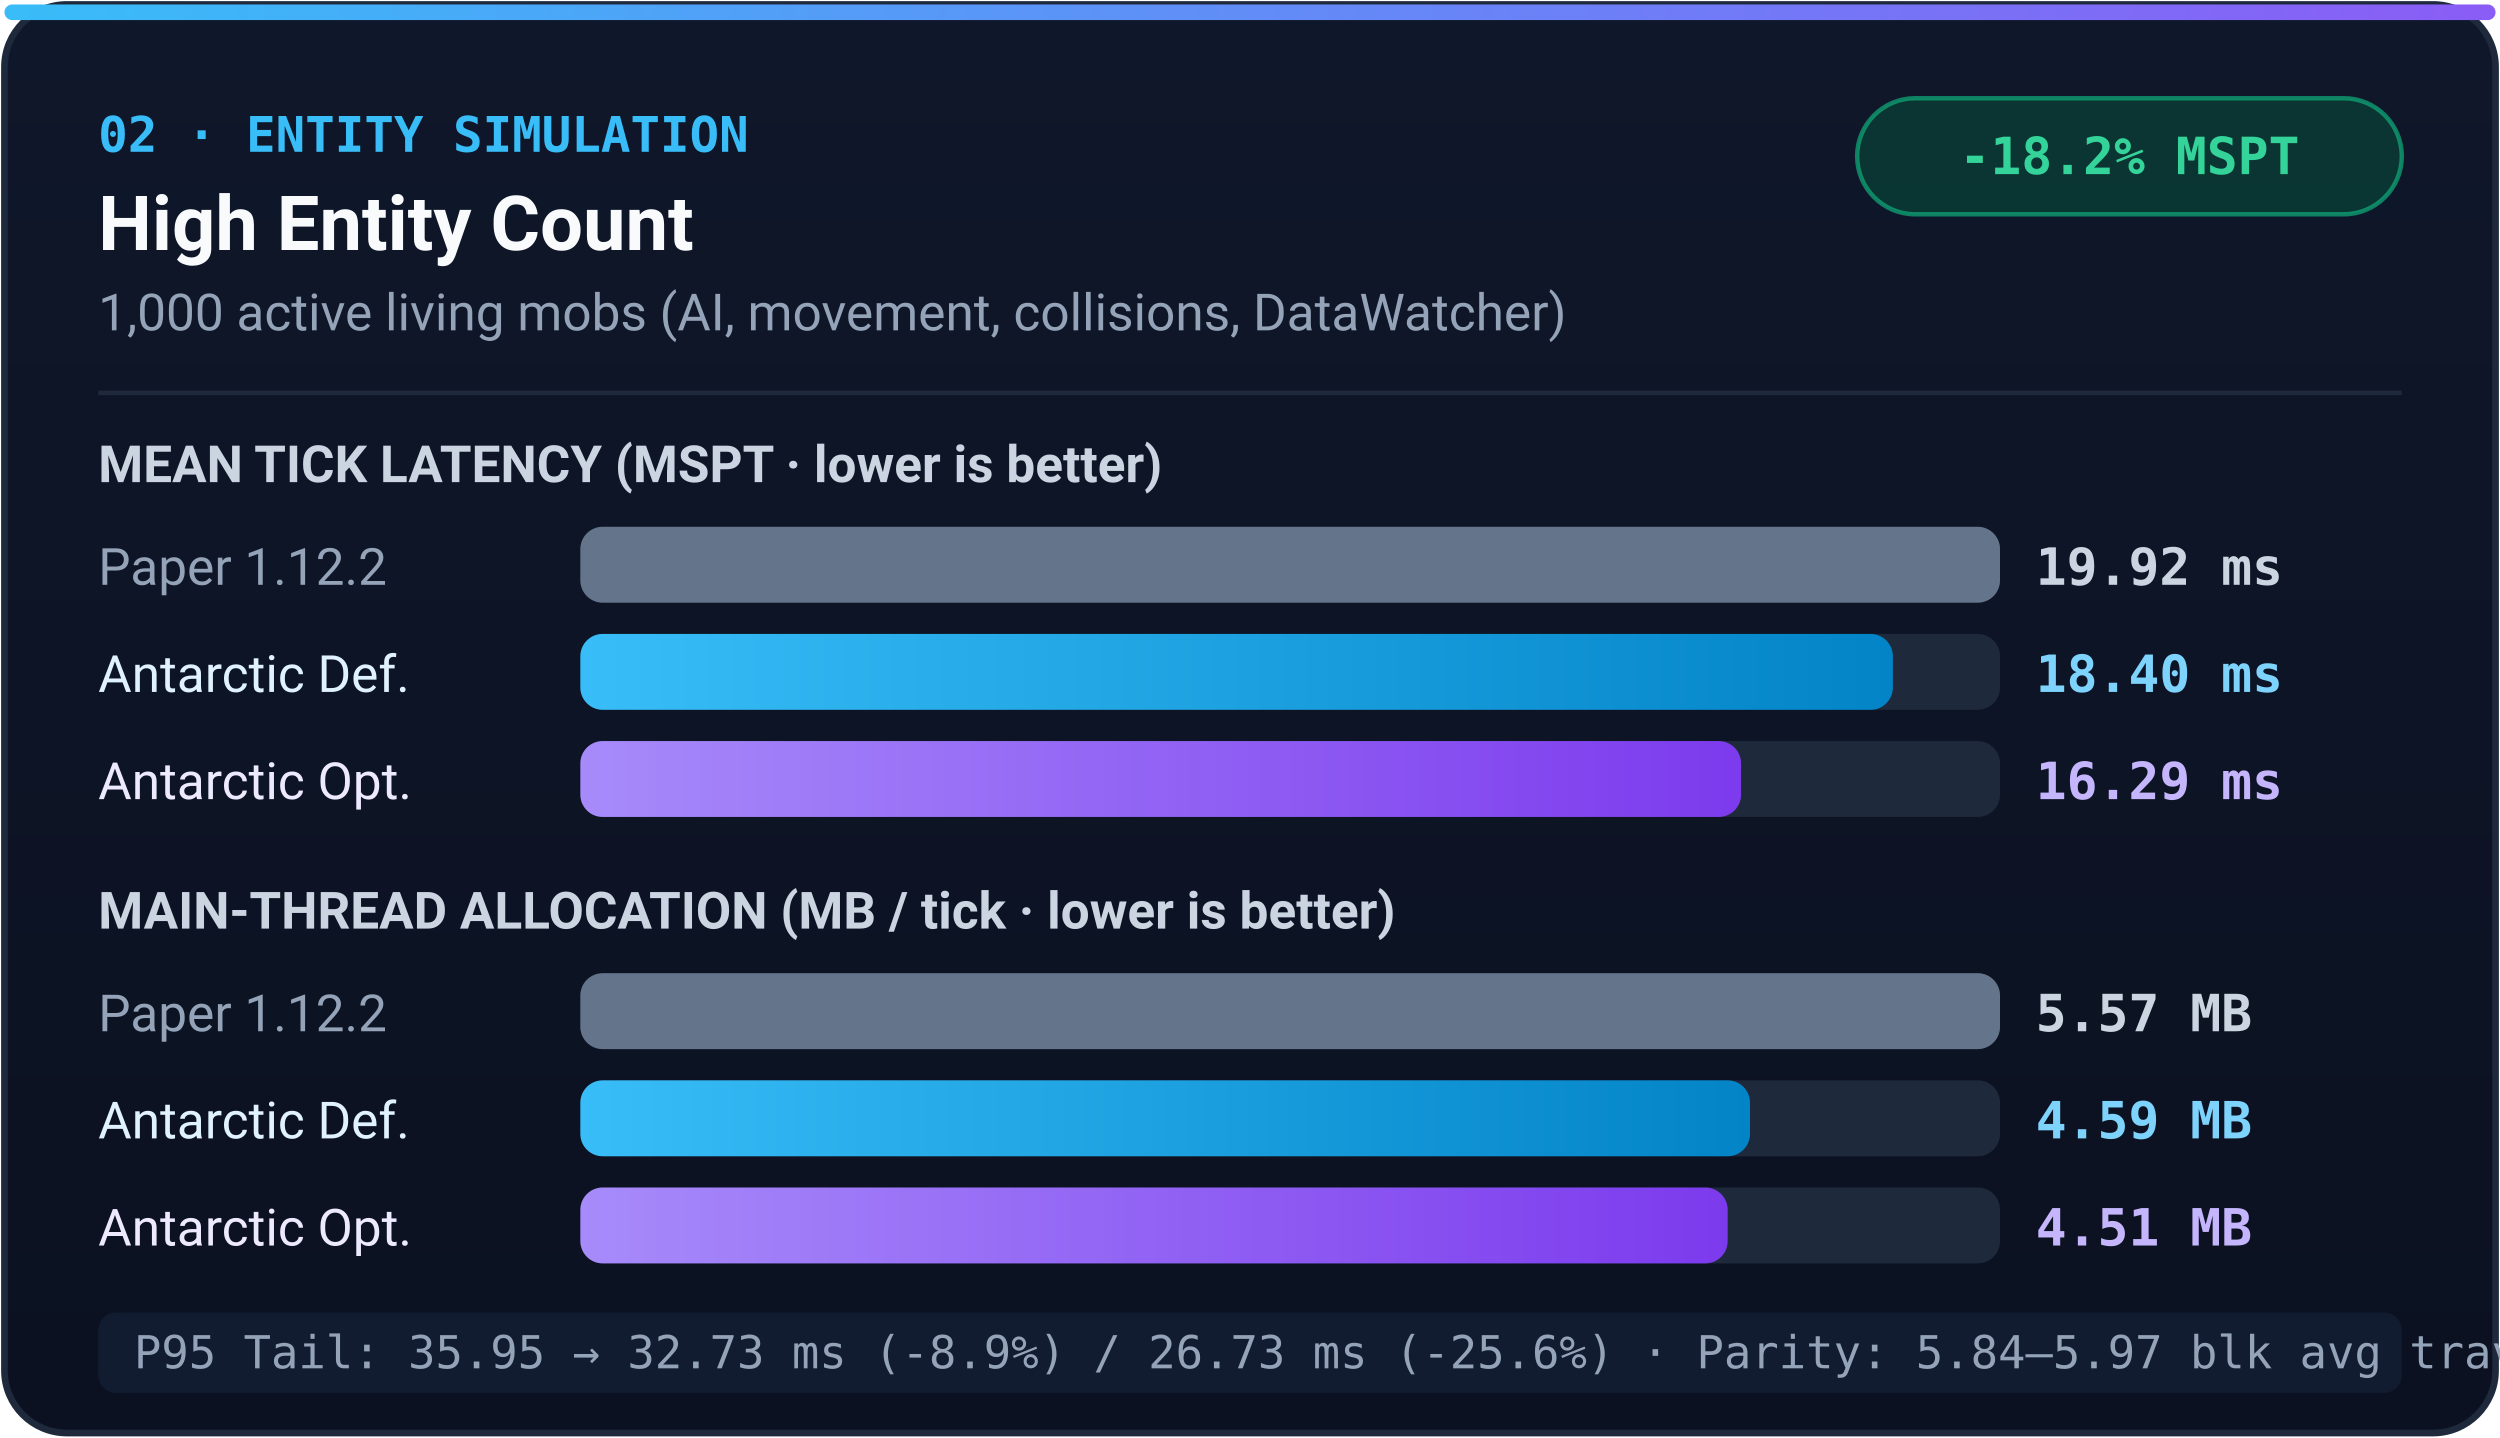
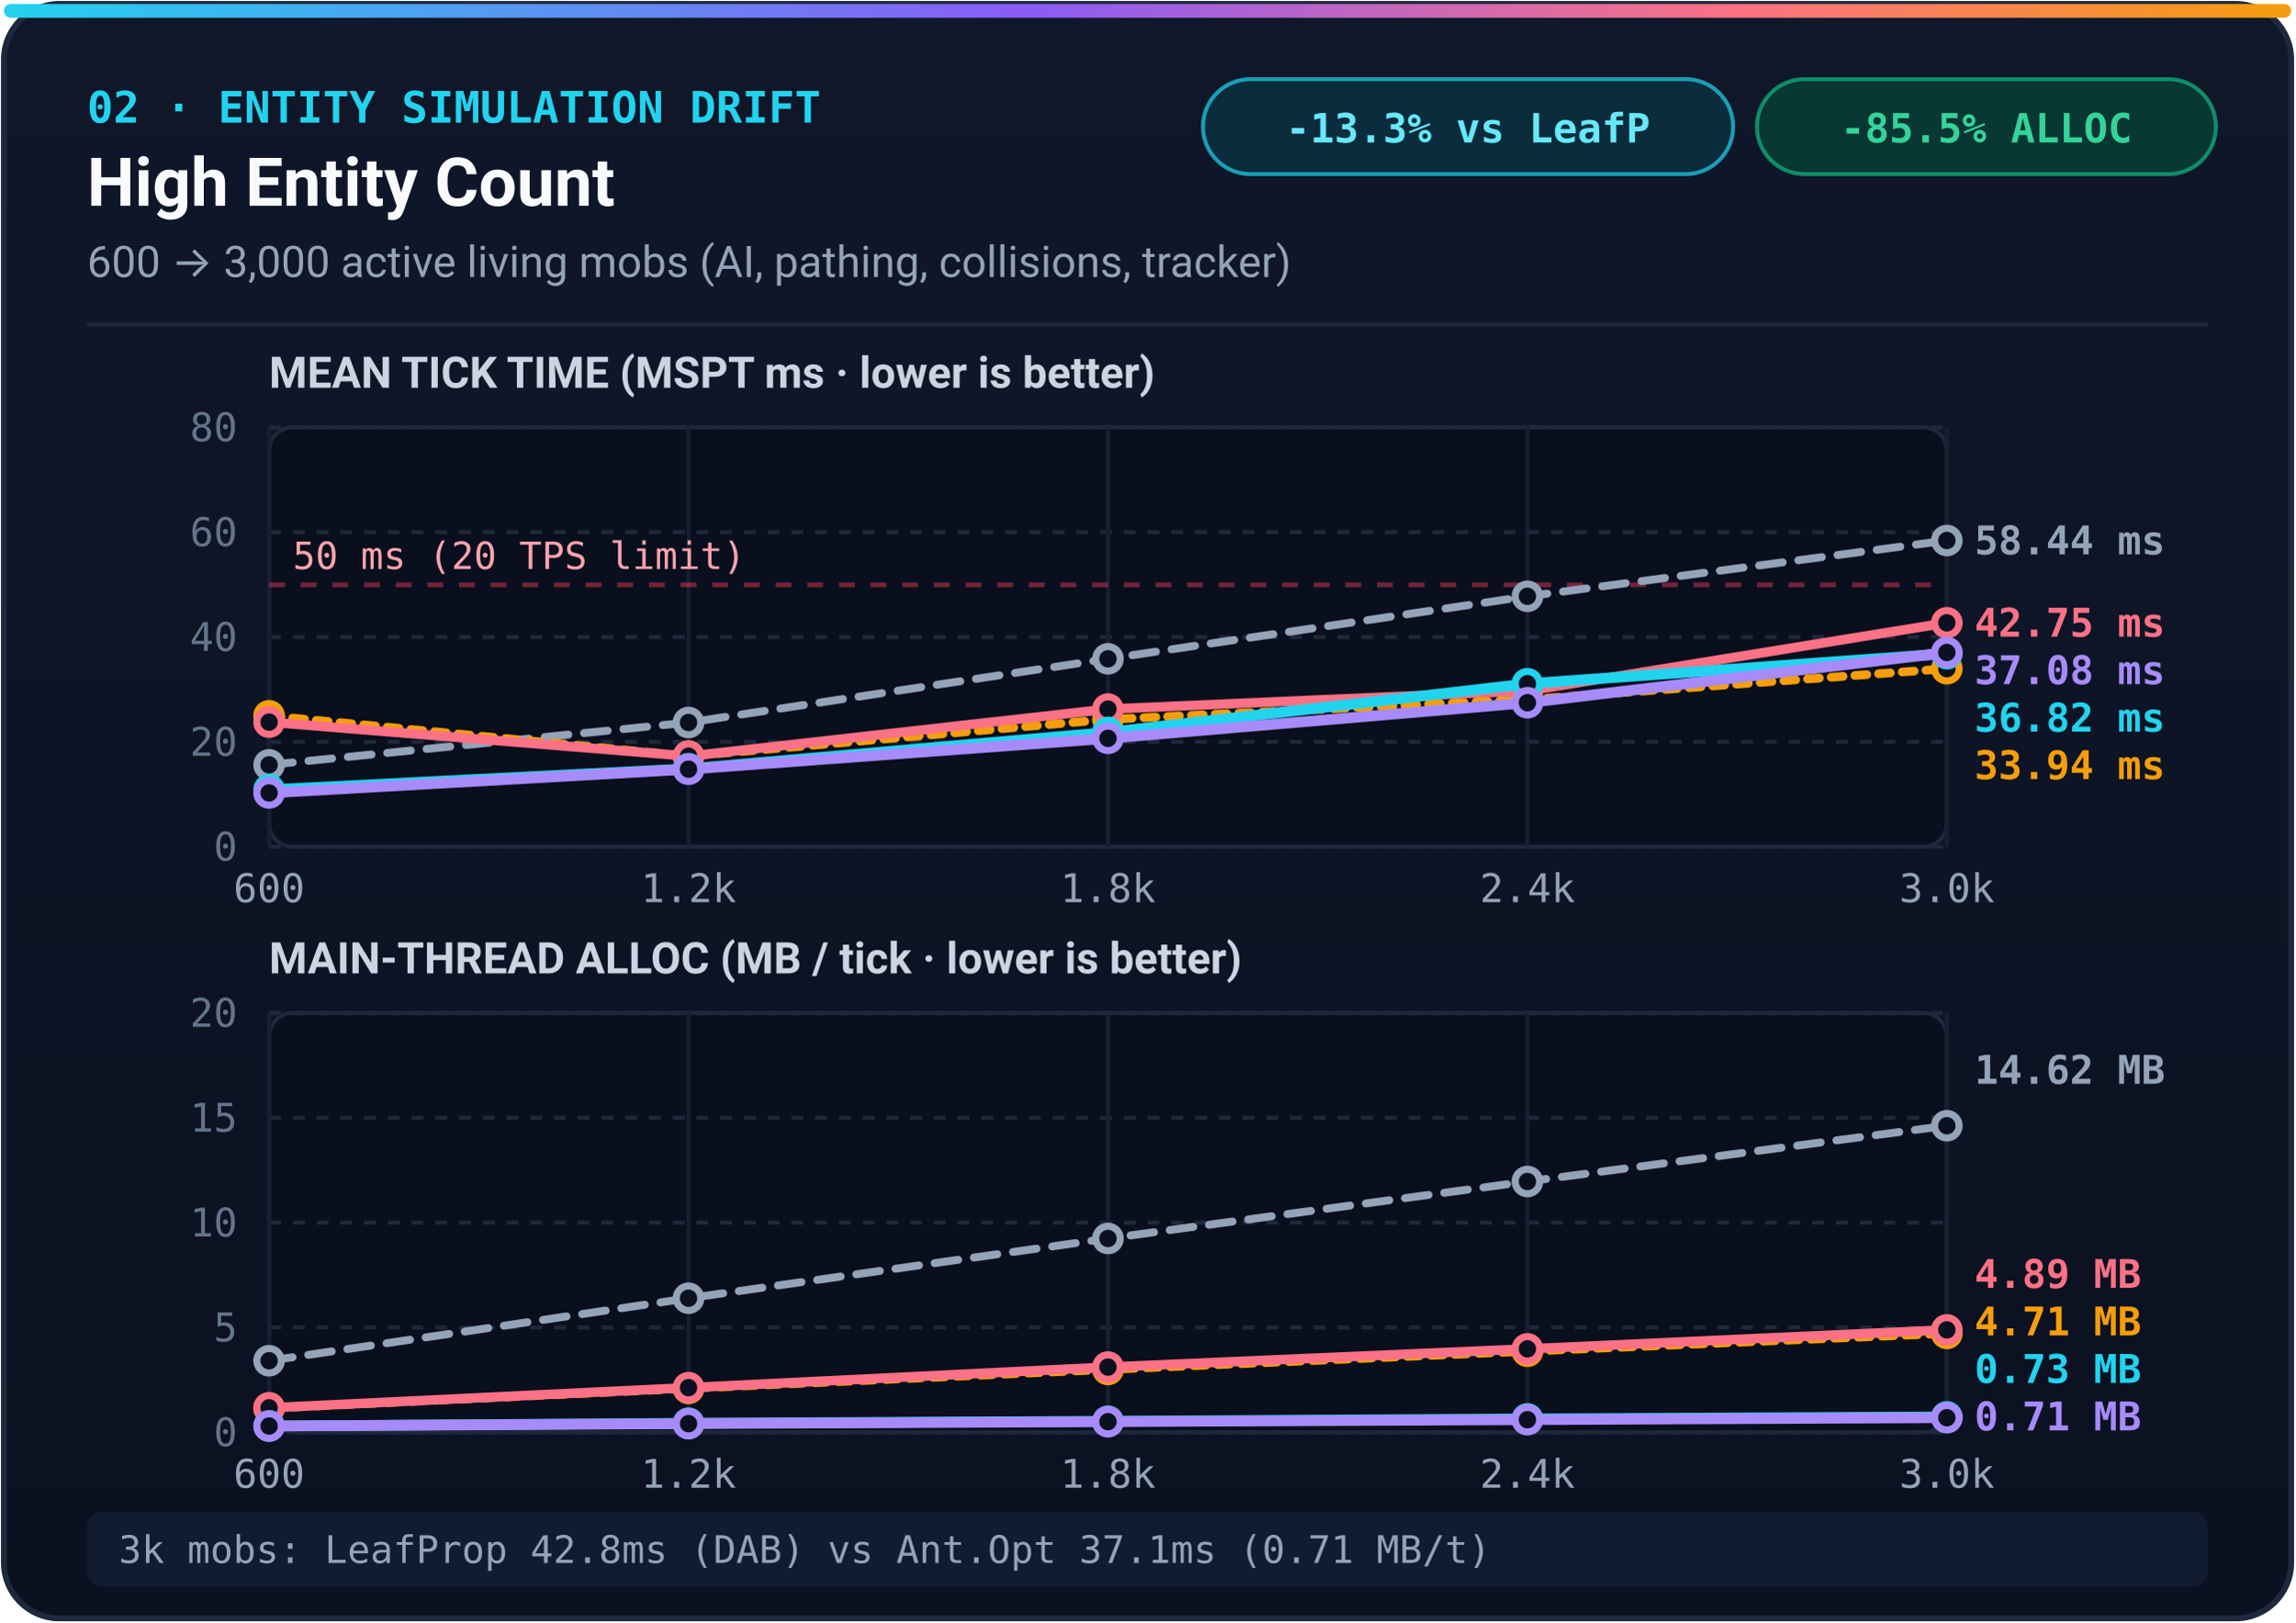
- <svg xmlns="http://www.w3.org/2000/svg" viewBox="0 0 560 322" width="560" height="322" role="img" aria-label="High Entity Count Benchmark">
+ <svg xmlns="http://www.w3.org/2000/svg" viewBox="0 0 580 410" width="580" height="410" role="img" aria-label="High Entity Count">
  <defs>
    <linearGradient id="cardBg" x1="0" y1="0" x2="0" y2="1">
      <stop offset="0%" stop-color="#0F172A" />
      <stop offset="100%" stop-color="#0B1120" />
    </linearGradient>
    <linearGradient id="accent" x1="0" y1="0" x2="1" y2="0">
-       <stop offset="0%" stop-color="#38BDF8" />
-       <stop offset="100%" stop-color="#8B5CF6" />
-     </linearGradient>
-     <linearGradient id="cyanBar" x1="0" y1="0" x2="1" y2="0">
-       <stop offset="0%" stop-color="#38BDF8" />
-       <stop offset="100%" stop-color="#0284C7" />
-     </linearGradient>
-     <linearGradient id="violetBar" x1="0" y1="0" x2="1" y2="0">
-       <stop offset="0%" stop-color="#A78BFA" />
-       <stop offset="100%" stop-color="#7C3AED" />
+       <stop offset="0%" stop-color="#22D3EE" />
+       <stop offset="45%" stop-color="#8B5CF6" />
+       <stop offset="75%" stop-color="#FB7185" />
+       <stop offset="100%" stop-color="#F59E0B" />
    </linearGradient>
  </defs>
-   <rect x="1" y="1" width="558" height="320" rx="14" fill="url(#cardBg)" stroke="#1E293B" stroke-width="1.5" />
-   <rect x="1" y="1" width="558" height="3.5" rx="1.75" fill="url(#accent)" />
-   <text x="22" y="34" fill="#38BDF8" font-family="ui-monospace,SFMono-Regular,Menlo,Consolas,monospace" font-size="11" font-weight="700">02 · ENTITY SIMULATION</text>
-   <text x="22" y="56" fill="#F8FAFC" font-family="ui-sans-serif,-apple-system,BlinkMacSystemFont,'Segoe UI',Roboto,sans-serif" font-size="17" font-weight="700">High Entity Count</text>
-   <text x="22" y="74" fill="#94A3B8" font-family="ui-sans-serif,-apple-system,BlinkMacSystemFont,'Segoe UI',Roboto,sans-serif" font-size="11.5">1,000 active living mobs (AI, movement, collisions, DataWatcher)</text>
-   <rect x="416" y="22" width="122" height="26" rx="13" fill="#064E3B" fill-opacity="0.55" stroke="#10B981" stroke-opacity="0.65" stroke-width="1" />
-   <text x="477" y="39" text-anchor="middle" fill="#34D399" font-family="ui-monospace,SFMono-Regular,Menlo,Consolas,monospace" font-size="11.5" font-weight="700">-18.2% MSPT</text>
-   <line x1="22" y1="88" x2="538" y2="88" stroke="#1E293B" stroke-width="1" />
-   <text x="22" y="108" fill="#CBD5E1" font-family="ui-sans-serif,-apple-system,BlinkMacSystemFont,'Segoe UI',Roboto,sans-serif" font-size="11.5" font-weight="600">MEAN TICK LATENCY (MSPT · lower is better)</text>
-   <text x="22" y="131" fill="#94A3B8" font-family="ui-sans-serif,-apple-system,BlinkMacSystemFont,'Segoe UI',Roboto,sans-serif" font-size="11.5">Paper 1.12.2</text>
-   <rect x="130" y="118" width="318" height="17" rx="5" fill="#1E293B" />
-   <rect x="130" y="118" width="318" height="17" rx="5" fill="#64748B" />
-   <text x="456" y="131" fill="#CBD5E1" font-family="ui-monospace,SFMono-Regular,Menlo,Consolas,monospace" font-size="11.5" font-weight="600">19.92 ms</text>
-   <text x="22" y="155" fill="#E0F2FE" font-family="ui-sans-serif,-apple-system,BlinkMacSystemFont,'Segoe UI',Roboto,sans-serif" font-size="11.5">Antarctic Def.</text>
-   <rect x="130" y="142" width="318" height="17" rx="5" fill="#1E293B" />
-   <rect x="130" y="142" width="294" height="17" rx="5" fill="url(#cyanBar)" />
-   <text x="456" y="155" fill="#7DD3FC" font-family="ui-monospace,SFMono-Regular,Menlo,Consolas,monospace" font-size="11.5" font-weight="700">18.40 ms</text>
-   <text x="22" y="179" fill="#EDE9FE" font-family="ui-sans-serif,-apple-system,BlinkMacSystemFont,'Segoe UI',Roboto,sans-serif" font-size="11.5">Antarctic Opt.</text>
-   <rect x="130" y="166" width="318" height="17" rx="5" fill="#1E293B" />
-   <rect x="130" y="166" width="260" height="17" rx="5" fill="url(#violetBar)" />
-   <text x="456" y="179" fill="#C4B5FD" font-family="ui-monospace,SFMono-Regular,Menlo,Consolas,monospace" font-size="11.5" font-weight="700">16.29 ms</text>
-   <text x="22" y="208" fill="#CBD5E1" font-family="ui-sans-serif,-apple-system,BlinkMacSystemFont,'Segoe UI',Roboto,sans-serif" font-size="11.5" font-weight="600">MAIN-THREAD ALLOCATION (MB / tick · lower is better)</text>
-   <text x="22" y="231" fill="#94A3B8" font-family="ui-sans-serif,-apple-system,BlinkMacSystemFont,'Segoe UI',Roboto,sans-serif" font-size="11.5">Paper 1.12.2</text>
-   <rect x="130" y="218" width="318" height="17" rx="5" fill="#1E293B" />
-   <rect x="130" y="218" width="318" height="17" rx="5" fill="#64748B" />
-   <text x="456" y="231" fill="#CBD5E1" font-family="ui-monospace,SFMono-Regular,Menlo,Consolas,monospace" font-size="11.5" font-weight="600">5.57 MB</text>
-   <text x="22" y="255" fill="#E0F2FE" font-family="ui-sans-serif,-apple-system,BlinkMacSystemFont,'Segoe UI',Roboto,sans-serif" font-size="11.5">Antarctic Def.</text>
-   <rect x="130" y="242" width="318" height="17" rx="5" fill="#1E293B" />
-   <rect x="130" y="242" width="262" height="17" rx="5" fill="url(#cyanBar)" />
-   <text x="456" y="255" fill="#7DD3FC" font-family="ui-monospace,SFMono-Regular,Menlo,Consolas,monospace" font-size="11.5" font-weight="700">4.59 MB</text>
-   <text x="22" y="279" fill="#EDE9FE" font-family="ui-sans-serif,-apple-system,BlinkMacSystemFont,'Segoe UI',Roboto,sans-serif" font-size="11.5">Antarctic Opt.</text>
-   <rect x="130" y="266" width="318" height="17" rx="5" fill="#1E293B" />
-   <rect x="130" y="266" width="257" height="17" rx="5" fill="url(#violetBar)" />
-   <text x="456" y="279" fill="#C4B5FD" font-family="ui-monospace,SFMono-Regular,Menlo,Consolas,monospace" font-size="11.5" font-weight="700">4.51 MB</text>
-   <rect x="22" y="294" width="516" height="18" rx="4" fill="#111C30" />
-   <text x="30" y="306.5" fill="#94A3B8" font-family="ui-monospace,SFMono-Regular,Menlo,Consolas,monospace" font-size="10.2">P95 Tail: 35.95 → 32.73 ms (-8.9%) / 26.73 ms (-25.6%) · Parity: 5.84–5.97 blk avg travel</text>
+   <rect x="1" y="1" width="578" height="408" rx="14" fill="url(#cardBg)" stroke="#1E293B" stroke-width="1.5" />
+   <rect x="1" y="1" width="578" height="3.5" rx="1.75" fill="url(#accent)" />
+   <text x="22" y="31" fill="#22D3EE" font-family="ui-monospace,SFMono-Regular,Menlo,Consolas,monospace" font-size="11" font-weight="700">02 · ENTITY SIMULATION DRIFT</text>
+   <text x="22" y="52" fill="#F8FAFC" font-family="ui-sans-serif,-apple-system,BlinkMacSystemFont,'Segoe UI',Roboto,sans-serif" font-size="17" font-weight="700">High Entity Count</text>
+   <text x="22" y="70" fill="#94A3B8" font-family="ui-sans-serif,-apple-system,BlinkMacSystemFont,'Segoe UI',Roboto,sans-serif" font-size="11">600 → 3,000 active living mobs (AI, pathing, collisions, tracker)</text>
+   <rect x="304" y="20" width="134" height="24" rx="12" fill="#083344" fill-opacity="0.75" stroke="#22D3EE" stroke-opacity="0.7" stroke-width="1" />
+   <text x="371" y="36" text-anchor="middle" fill="#67E8F9" font-family="ui-monospace,SFMono-Regular,Menlo,Consolas,monospace" font-size="10.2" font-weight="700">-13.3% vs LeafP</text>
+   <rect x="444" y="20" width="116" height="24" rx="12" fill="#064E3B" fill-opacity="0.6" stroke="#10B981" stroke-opacity="0.7" stroke-width="1" />
+   <text x="502" y="36" text-anchor="middle" fill="#34D399" font-family="ui-monospace,SFMono-Regular,Menlo,Consolas,monospace" font-size="10.2" font-weight="700">-85.5% ALLOC</text>
+   <line x1="22" y1="82" x2="558" y2="82" stroke="#1E293B" stroke-width="1" />
+   <text x="68" y="98" fill="#CBD5E1" font-family="ui-sans-serif,-apple-system,BlinkMacSystemFont,'Segoe UI',Roboto,sans-serif" font-size="11" font-weight="600">MEAN TICK TIME (MSPT ms · lower is better)</text>
+   <rect x="68.0" y="108.0" width="424.0" height="106.0" rx="6" fill="#090F1D" stroke="#1E293B" stroke-width="1" />
+   <line x1="68.0" y1="214.0" x2="492.0" y2="214.0" stroke="#1E293B" stroke-width="1" stroke-dasharray="3,3" />
+   <text x="60.0" y="217.5" text-anchor="end" fill="#64748B" font-family="ui-monospace,SFMono-Regular,Menlo,Consolas,monospace" font-size="10">0</text>
+   <line x1="68.0" y1="187.5" x2="492.0" y2="187.5" stroke="#1E293B" stroke-width="1" stroke-dasharray="3,3" />
+   <text x="60.0" y="191.0" text-anchor="end" fill="#64748B" font-family="ui-monospace,SFMono-Regular,Menlo,Consolas,monospace" font-size="10">20</text>
+   <line x1="68.0" y1="161.0" x2="492.0" y2="161.0" stroke="#1E293B" stroke-width="1" stroke-dasharray="3,3" />
+   <text x="60.0" y="164.5" text-anchor="end" fill="#64748B" font-family="ui-monospace,SFMono-Regular,Menlo,Consolas,monospace" font-size="10">40</text>
+   <line x1="68.0" y1="134.5" x2="492.0" y2="134.5" stroke="#1E293B" stroke-width="1" stroke-dasharray="3,3" />
+   <text x="60.0" y="138.0" text-anchor="end" fill="#64748B" font-family="ui-monospace,SFMono-Regular,Menlo,Consolas,monospace" font-size="10">60</text>
+   <line x1="68.0" y1="108.0" x2="492.0" y2="108.0" stroke="#1E293B" stroke-width="1" stroke-dasharray="3,3" />
+   <text x="60.0" y="111.5" text-anchor="end" fill="#64748B" font-family="ui-monospace,SFMono-Regular,Menlo,Consolas,monospace" font-size="10">80</text>
+   <line x1="68.0" y1="108.0" x2="68.0" y2="214.0" stroke="#172033" stroke-width="1" />
+   <text x="68.0" y="228.0" text-anchor="middle" fill="#94A3B8" font-family="ui-monospace,SFMono-Regular,Menlo,Consolas,monospace" font-size="10">600</text>
+   <line x1="174.0" y1="108.0" x2="174.0" y2="214.0" stroke="#172033" stroke-width="1" />
+   <text x="174.0" y="228.0" text-anchor="middle" fill="#94A3B8" font-family="ui-monospace,SFMono-Regular,Menlo,Consolas,monospace" font-size="10">1.2k</text>
+   <line x1="280.0" y1="108.0" x2="280.0" y2="214.0" stroke="#172033" stroke-width="1" />
+   <text x="280.0" y="228.0" text-anchor="middle" fill="#94A3B8" font-family="ui-monospace,SFMono-Regular,Menlo,Consolas,monospace" font-size="10">1.8k</text>
+   <line x1="386.0" y1="108.0" x2="386.0" y2="214.0" stroke="#172033" stroke-width="1" />
+   <text x="386.0" y="228.0" text-anchor="middle" fill="#94A3B8" font-family="ui-monospace,SFMono-Regular,Menlo,Consolas,monospace" font-size="10">2.4k</text>
+   <line x1="492.0" y1="108.0" x2="492.0" y2="214.0" stroke="#172033" stroke-width="1" />
+   <text x="492.0" y="228.0" text-anchor="middle" fill="#94A3B8" font-family="ui-monospace,SFMono-Regular,Menlo,Consolas,monospace" font-size="10">3.0k</text>
+   <line x1="68.0" y1="147.8" x2="492.0" y2="147.8" stroke="#F43F5E" stroke-opacity="0.45" stroke-width="1.2" stroke-dasharray="4,4" />
+   <text x="74.0" y="143.8" fill="#FDA4AF" font-family="ui-monospace,SFMono-Regular,Menlo,Consolas,monospace" font-size="9.5">50 ms (20 TPS limit)</text>
+   <path d="M68.0,193.3 L174.0,182.6 L280.0,166.5 L386.0,150.7 L492.0,136.6" fill="none" stroke="#94A3B8" stroke-width="2.0" stroke-linecap="round" stroke-linejoin="round" stroke-dasharray="6,4" />
+   <circle cx="68.0" cy="193.3" r="3.1" fill="#0B1120" stroke="#94A3B8" stroke-width="1.8" />
+   <circle cx="174.0" cy="182.6" r="3.1" fill="#0B1120" stroke="#94A3B8" stroke-width="1.8" />
+   <circle cx="280.0" cy="166.5" r="3.1" fill="#0B1120" stroke="#94A3B8" stroke-width="1.8" />
+   <circle cx="386.0" cy="150.7" r="3.1" fill="#0B1120" stroke="#94A3B8" stroke-width="1.8" />
+   <circle cx="492.0" cy="136.6" r="3.1" fill="#0B1120" stroke="#94A3B8" stroke-width="1.8" />
+   <path d="M68.0,180.9 L174.0,191.1 L280.0,181.8 L386.0,176.8 L492.0,169.0" fill="none" stroke="#F59E0B" stroke-width="2.2" stroke-linecap="round" stroke-linejoin="round" stroke-dasharray="3,3" />
+   <circle cx="68.0" cy="180.9" r="3.1" fill="#0B1120" stroke="#F59E0B" stroke-width="1.8" />
+   <circle cx="174.0" cy="191.1" r="3.1" fill="#0B1120" stroke="#F59E0B" stroke-width="1.8" />
+   <circle cx="280.0" cy="181.8" r="3.1" fill="#0B1120" stroke="#F59E0B" stroke-width="1.8" />
+   <circle cx="386.0" cy="176.8" r="3.1" fill="#0B1120" stroke="#F59E0B" stroke-width="1.8" />
+   <circle cx="492.0" cy="169.0" r="3.1" fill="#0B1120" stroke="#F59E0B" stroke-width="1.8" />
+   <path d="M68.0,182.5 L174.0,191.1 L280.0,179.2 L386.0,174.6 L492.0,157.4" fill="none" stroke="#FB7185" stroke-width="2.4" stroke-linecap="round" stroke-linejoin="round" />
+   <circle cx="68.0" cy="182.5" r="3.1" fill="#0B1120" stroke="#FB7185" stroke-width="1.8" />
+   <circle cx="174.0" cy="191.1" r="3.1" fill="#0B1120" stroke="#FB7185" stroke-width="1.8" />
+   <circle cx="280.0" cy="179.2" r="3.1" fill="#0B1120" stroke="#FB7185" stroke-width="1.8" />
+   <circle cx="386.0" cy="174.6" r="3.1" fill="#0B1120" stroke="#FB7185" stroke-width="1.8" />
+   <circle cx="492.0" cy="157.4" r="3.1" fill="#0B1120" stroke="#FB7185" stroke-width="1.8" />
+   <path d="M68.0,199.6 L174.0,194.3 L280.0,185.1 L386.0,172.8 L492.0,165.2" fill="none" stroke="#22D3EE" stroke-width="2.7" stroke-linecap="round" stroke-linejoin="round" />
+   <circle cx="68.0" cy="199.6" r="3.1" fill="#0B1120" stroke="#22D3EE" stroke-width="1.8" />
+   <circle cx="174.0" cy="194.3" r="3.1" fill="#0B1120" stroke="#22D3EE" stroke-width="1.8" />
+   <circle cx="280.0" cy="185.1" r="3.1" fill="#0B1120" stroke="#22D3EE" stroke-width="1.8" />
+   <circle cx="386.0" cy="172.8" r="3.1" fill="#0B1120" stroke="#22D3EE" stroke-width="1.8" />
+   <circle cx="492.0" cy="165.2" r="3.1" fill="#0B1120" stroke="#22D3EE" stroke-width="1.8" />
+   <path d="M68.0,200.4 L174.0,194.4 L280.0,186.6 L386.0,177.6 L492.0,164.9" fill="none" stroke="#A78BFA" stroke-width="2.7" stroke-linecap="round" stroke-linejoin="round" />
+   <circle cx="68.0" cy="200.4" r="3.1" fill="#0B1120" stroke="#A78BFA" stroke-width="1.8" />
+   <circle cx="174.0" cy="194.4" r="3.1" fill="#0B1120" stroke="#A78BFA" stroke-width="1.8" />
+   <circle cx="280.0" cy="186.6" r="3.1" fill="#0B1120" stroke="#A78BFA" stroke-width="1.8" />
+   <circle cx="386.0" cy="177.6" r="3.1" fill="#0B1120" stroke="#A78BFA" stroke-width="1.8" />
+   <circle cx="492.0" cy="164.9" r="3.1" fill="#0B1120" stroke="#A78BFA" stroke-width="1.8" />
+   <text x="499.0" y="140.1" fill="#94A3B8" font-family="ui-monospace,SFMono-Regular,Menlo,Consolas,monospace" font-size="10" font-weight="700">58.44 ms</text>
+   <text x="499.0" y="196.9" fill="#F59E0B" font-family="ui-monospace,SFMono-Regular,Menlo,Consolas,monospace" font-size="10" font-weight="700">33.94 ms</text>
+   <text x="499.0" y="160.9" fill="#FB7185" font-family="ui-monospace,SFMono-Regular,Menlo,Consolas,monospace" font-size="10" font-weight="700">42.75 ms</text>
+   <text x="499.0" y="184.9" fill="#22D3EE" font-family="ui-monospace,SFMono-Regular,Menlo,Consolas,monospace" font-size="10" font-weight="700">36.82 ms</text>
+   <text x="499.0" y="172.9" fill="#A78BFA" font-family="ui-monospace,SFMono-Regular,Menlo,Consolas,monospace" font-size="10" font-weight="700">37.08 ms</text>
+   <text x="68" y="246" fill="#CBD5E1" font-family="ui-sans-serif,-apple-system,BlinkMacSystemFont,'Segoe UI',Roboto,sans-serif" font-size="11" font-weight="600">MAIN-THREAD ALLOC (MB / tick · lower is better)</text>
+   <rect x="68.0" y="256.0" width="424.0" height="106.0" rx="6" fill="#090F1D" stroke="#1E293B" stroke-width="1" />
+   <line x1="68.0" y1="362.0" x2="492.0" y2="362.0" stroke="#1E293B" stroke-width="1" stroke-dasharray="3,3" />
+   <text x="60.0" y="365.5" text-anchor="end" fill="#64748B" font-family="ui-monospace,SFMono-Regular,Menlo,Consolas,monospace" font-size="10">0</text>
+   <line x1="68.0" y1="335.5" x2="492.0" y2="335.5" stroke="#1E293B" stroke-width="1" stroke-dasharray="3,3" />
+   <text x="60.0" y="339.0" text-anchor="end" fill="#64748B" font-family="ui-monospace,SFMono-Regular,Menlo,Consolas,monospace" font-size="10">5</text>
+   <line x1="68.0" y1="309.0" x2="492.0" y2="309.0" stroke="#1E293B" stroke-width="1" stroke-dasharray="3,3" />
+   <text x="60.0" y="312.5" text-anchor="end" fill="#64748B" font-family="ui-monospace,SFMono-Regular,Menlo,Consolas,monospace" font-size="10">10</text>
+   <line x1="68.0" y1="282.5" x2="492.0" y2="282.5" stroke="#1E293B" stroke-width="1" stroke-dasharray="3,3" />
+   <text x="60.0" y="286.0" text-anchor="end" fill="#64748B" font-family="ui-monospace,SFMono-Regular,Menlo,Consolas,monospace" font-size="10">15</text>
+   <line x1="68.0" y1="256.0" x2="492.0" y2="256.0" stroke="#1E293B" stroke-width="1" stroke-dasharray="3,3" />
+   <text x="60.0" y="259.5" text-anchor="end" fill="#64748B" font-family="ui-monospace,SFMono-Regular,Menlo,Consolas,monospace" font-size="10">20</text>
+   <line x1="68.0" y1="256.0" x2="68.0" y2="362.0" stroke="#172033" stroke-width="1" />
+   <text x="68.0" y="376.0" text-anchor="middle" fill="#94A3B8" font-family="ui-monospace,SFMono-Regular,Menlo,Consolas,monospace" font-size="10">600</text>
+   <line x1="174.0" y1="256.0" x2="174.0" y2="362.0" stroke="#172033" stroke-width="1" />
+   <text x="174.0" y="376.0" text-anchor="middle" fill="#94A3B8" font-family="ui-monospace,SFMono-Regular,Menlo,Consolas,monospace" font-size="10">1.2k</text>
+   <line x1="280.0" y1="256.0" x2="280.0" y2="362.0" stroke="#172033" stroke-width="1" />
+   <text x="280.0" y="376.0" text-anchor="middle" fill="#94A3B8" font-family="ui-monospace,SFMono-Regular,Menlo,Consolas,monospace" font-size="10">1.8k</text>
+   <line x1="386.0" y1="256.0" x2="386.0" y2="362.0" stroke="#172033" stroke-width="1" />
+   <text x="386.0" y="376.0" text-anchor="middle" fill="#94A3B8" font-family="ui-monospace,SFMono-Regular,Menlo,Consolas,monospace" font-size="10">2.4k</text>
+   <line x1="492.0" y1="256.0" x2="492.0" y2="362.0" stroke="#172033" stroke-width="1" />
+   <text x="492.0" y="376.0" text-anchor="middle" fill="#94A3B8" font-family="ui-monospace,SFMono-Regular,Menlo,Consolas,monospace" font-size="10">3.0k</text>
+   <path d="M68.0,343.9 L174.0,328.1 L280.0,313.0 L386.0,298.6 L492.0,284.5" fill="none" stroke="#94A3B8" stroke-width="2.0" stroke-linecap="round" stroke-linejoin="round" stroke-dasharray="6,4" />
+   <circle cx="68.0" cy="343.9" r="3.1" fill="#0B1120" stroke="#94A3B8" stroke-width="1.8" />
+   <circle cx="174.0" cy="328.1" r="3.1" fill="#0B1120" stroke="#94A3B8" stroke-width="1.8" />
+   <circle cx="280.0" cy="313.0" r="3.1" fill="#0B1120" stroke="#94A3B8" stroke-width="1.8" />
+   <circle cx="386.0" cy="298.6" r="3.1" fill="#0B1120" stroke="#94A3B8" stroke-width="1.8" />
+   <circle cx="492.0" cy="284.5" r="3.1" fill="#0B1120" stroke="#94A3B8" stroke-width="1.8" />
+   <path d="M68.0,355.9 L174.0,350.9 L280.0,346.1 L386.0,341.5 L492.0,337.0" fill="none" stroke="#F59E0B" stroke-width="2.2" stroke-linecap="round" stroke-linejoin="round" stroke-dasharray="3,3" />
+   <circle cx="68.0" cy="355.9" r="3.1" fill="#0B1120" stroke="#F59E0B" stroke-width="1.8" />
+   <circle cx="174.0" cy="350.9" r="3.1" fill="#0B1120" stroke="#F59E0B" stroke-width="1.8" />
+   <circle cx="280.0" cy="346.1" r="3.1" fill="#0B1120" stroke="#F59E0B" stroke-width="1.8" />
+   <circle cx="386.0" cy="341.5" r="3.1" fill="#0B1120" stroke="#F59E0B" stroke-width="1.8" />
+   <circle cx="492.0" cy="337.0" r="3.1" fill="#0B1120" stroke="#F59E0B" stroke-width="1.8" />
+   <path d="M68.0,355.8 L174.0,350.7 L280.0,345.5 L386.0,340.9 L492.0,336.1" fill="none" stroke="#FB7185" stroke-width="2.4" stroke-linecap="round" stroke-linejoin="round" />
+   <circle cx="68.0" cy="355.8" r="3.1" fill="#0B1120" stroke="#FB7185" stroke-width="1.8" />
+   <circle cx="174.0" cy="350.7" r="3.1" fill="#0B1120" stroke="#FB7185" stroke-width="1.8" />
+   <circle cx="280.0" cy="345.5" r="3.1" fill="#0B1120" stroke="#FB7185" stroke-width="1.8" />
+   <circle cx="386.0" cy="340.9" r="3.1" fill="#0B1120" stroke="#FB7185" stroke-width="1.8" />
+   <circle cx="492.0" cy="336.1" r="3.1" fill="#0B1120" stroke="#FB7185" stroke-width="1.8" />
+   <path d="M68.0,360.4 L174.0,359.7 L280.0,359.2 L386.0,358.6 L492.0,358.1" fill="none" stroke="#22D3EE" stroke-width="2.7" stroke-linecap="round" stroke-linejoin="round" />
+   <circle cx="68.0" cy="360.4" r="3.1" fill="#0B1120" stroke="#22D3EE" stroke-width="1.8" />
+   <circle cx="174.0" cy="359.7" r="3.1" fill="#0B1120" stroke="#22D3EE" stroke-width="1.8" />
+   <circle cx="280.0" cy="359.2" r="3.1" fill="#0B1120" stroke="#22D3EE" stroke-width="1.8" />
+   <circle cx="386.0" cy="358.6" r="3.1" fill="#0B1120" stroke="#22D3EE" stroke-width="1.8" />
+   <circle cx="492.0" cy="358.1" r="3.1" fill="#0B1120" stroke="#22D3EE" stroke-width="1.8" />
+   <path d="M68.0,360.4 L174.0,359.8 L280.0,359.3 L386.0,358.8 L492.0,358.3" fill="none" stroke="#A78BFA" stroke-width="2.7" stroke-linecap="round" stroke-linejoin="round" />
+   <circle cx="68.0" cy="360.4" r="3.1" fill="#0B1120" stroke="#A78BFA" stroke-width="1.8" />
+   <circle cx="174.0" cy="359.8" r="3.1" fill="#0B1120" stroke="#A78BFA" stroke-width="1.8" />
+   <circle cx="280.0" cy="359.3" r="3.1" fill="#0B1120" stroke="#A78BFA" stroke-width="1.8" />
+   <circle cx="386.0" cy="358.8" r="3.1" fill="#0B1120" stroke="#A78BFA" stroke-width="1.8" />
+   <circle cx="492.0" cy="358.3" r="3.1" fill="#0B1120" stroke="#A78BFA" stroke-width="1.8" />
+   <text x="499.0" y="273.9" fill="#94A3B8" font-family="ui-monospace,SFMono-Regular,Menlo,Consolas,monospace" font-size="10" font-weight="700">14.62 MB</text>
+   <text x="499.0" y="337.5" fill="#F59E0B" font-family="ui-monospace,SFMono-Regular,Menlo,Consolas,monospace" font-size="10" font-weight="700">4.71 MB</text>
+   <text x="499.0" y="325.5" fill="#FB7185" font-family="ui-monospace,SFMono-Regular,Menlo,Consolas,monospace" font-size="10" font-weight="700">4.89 MB</text>
+   <text x="499.0" y="349.5" fill="#22D3EE" font-family="ui-monospace,SFMono-Regular,Menlo,Consolas,monospace" font-size="10" font-weight="700">0.73 MB</text>
+   <text x="499.0" y="361.5" fill="#A78BFA" font-family="ui-monospace,SFMono-Regular,Menlo,Consolas,monospace" font-size="10" font-weight="700">0.71 MB</text>
+   <rect x="22" y="382" width="536" height="19" rx="4" fill="#111C30" />
+   <text x="30" y="395" fill="#94A3B8" font-family="ui-monospace,SFMono-Regular,Menlo,Consolas,monospace" font-size="9.6">3k mobs: LeafProp 42.8ms (DAB) vs Ant.Opt 37.1ms (0.71 MB/t)</text>
</svg>
